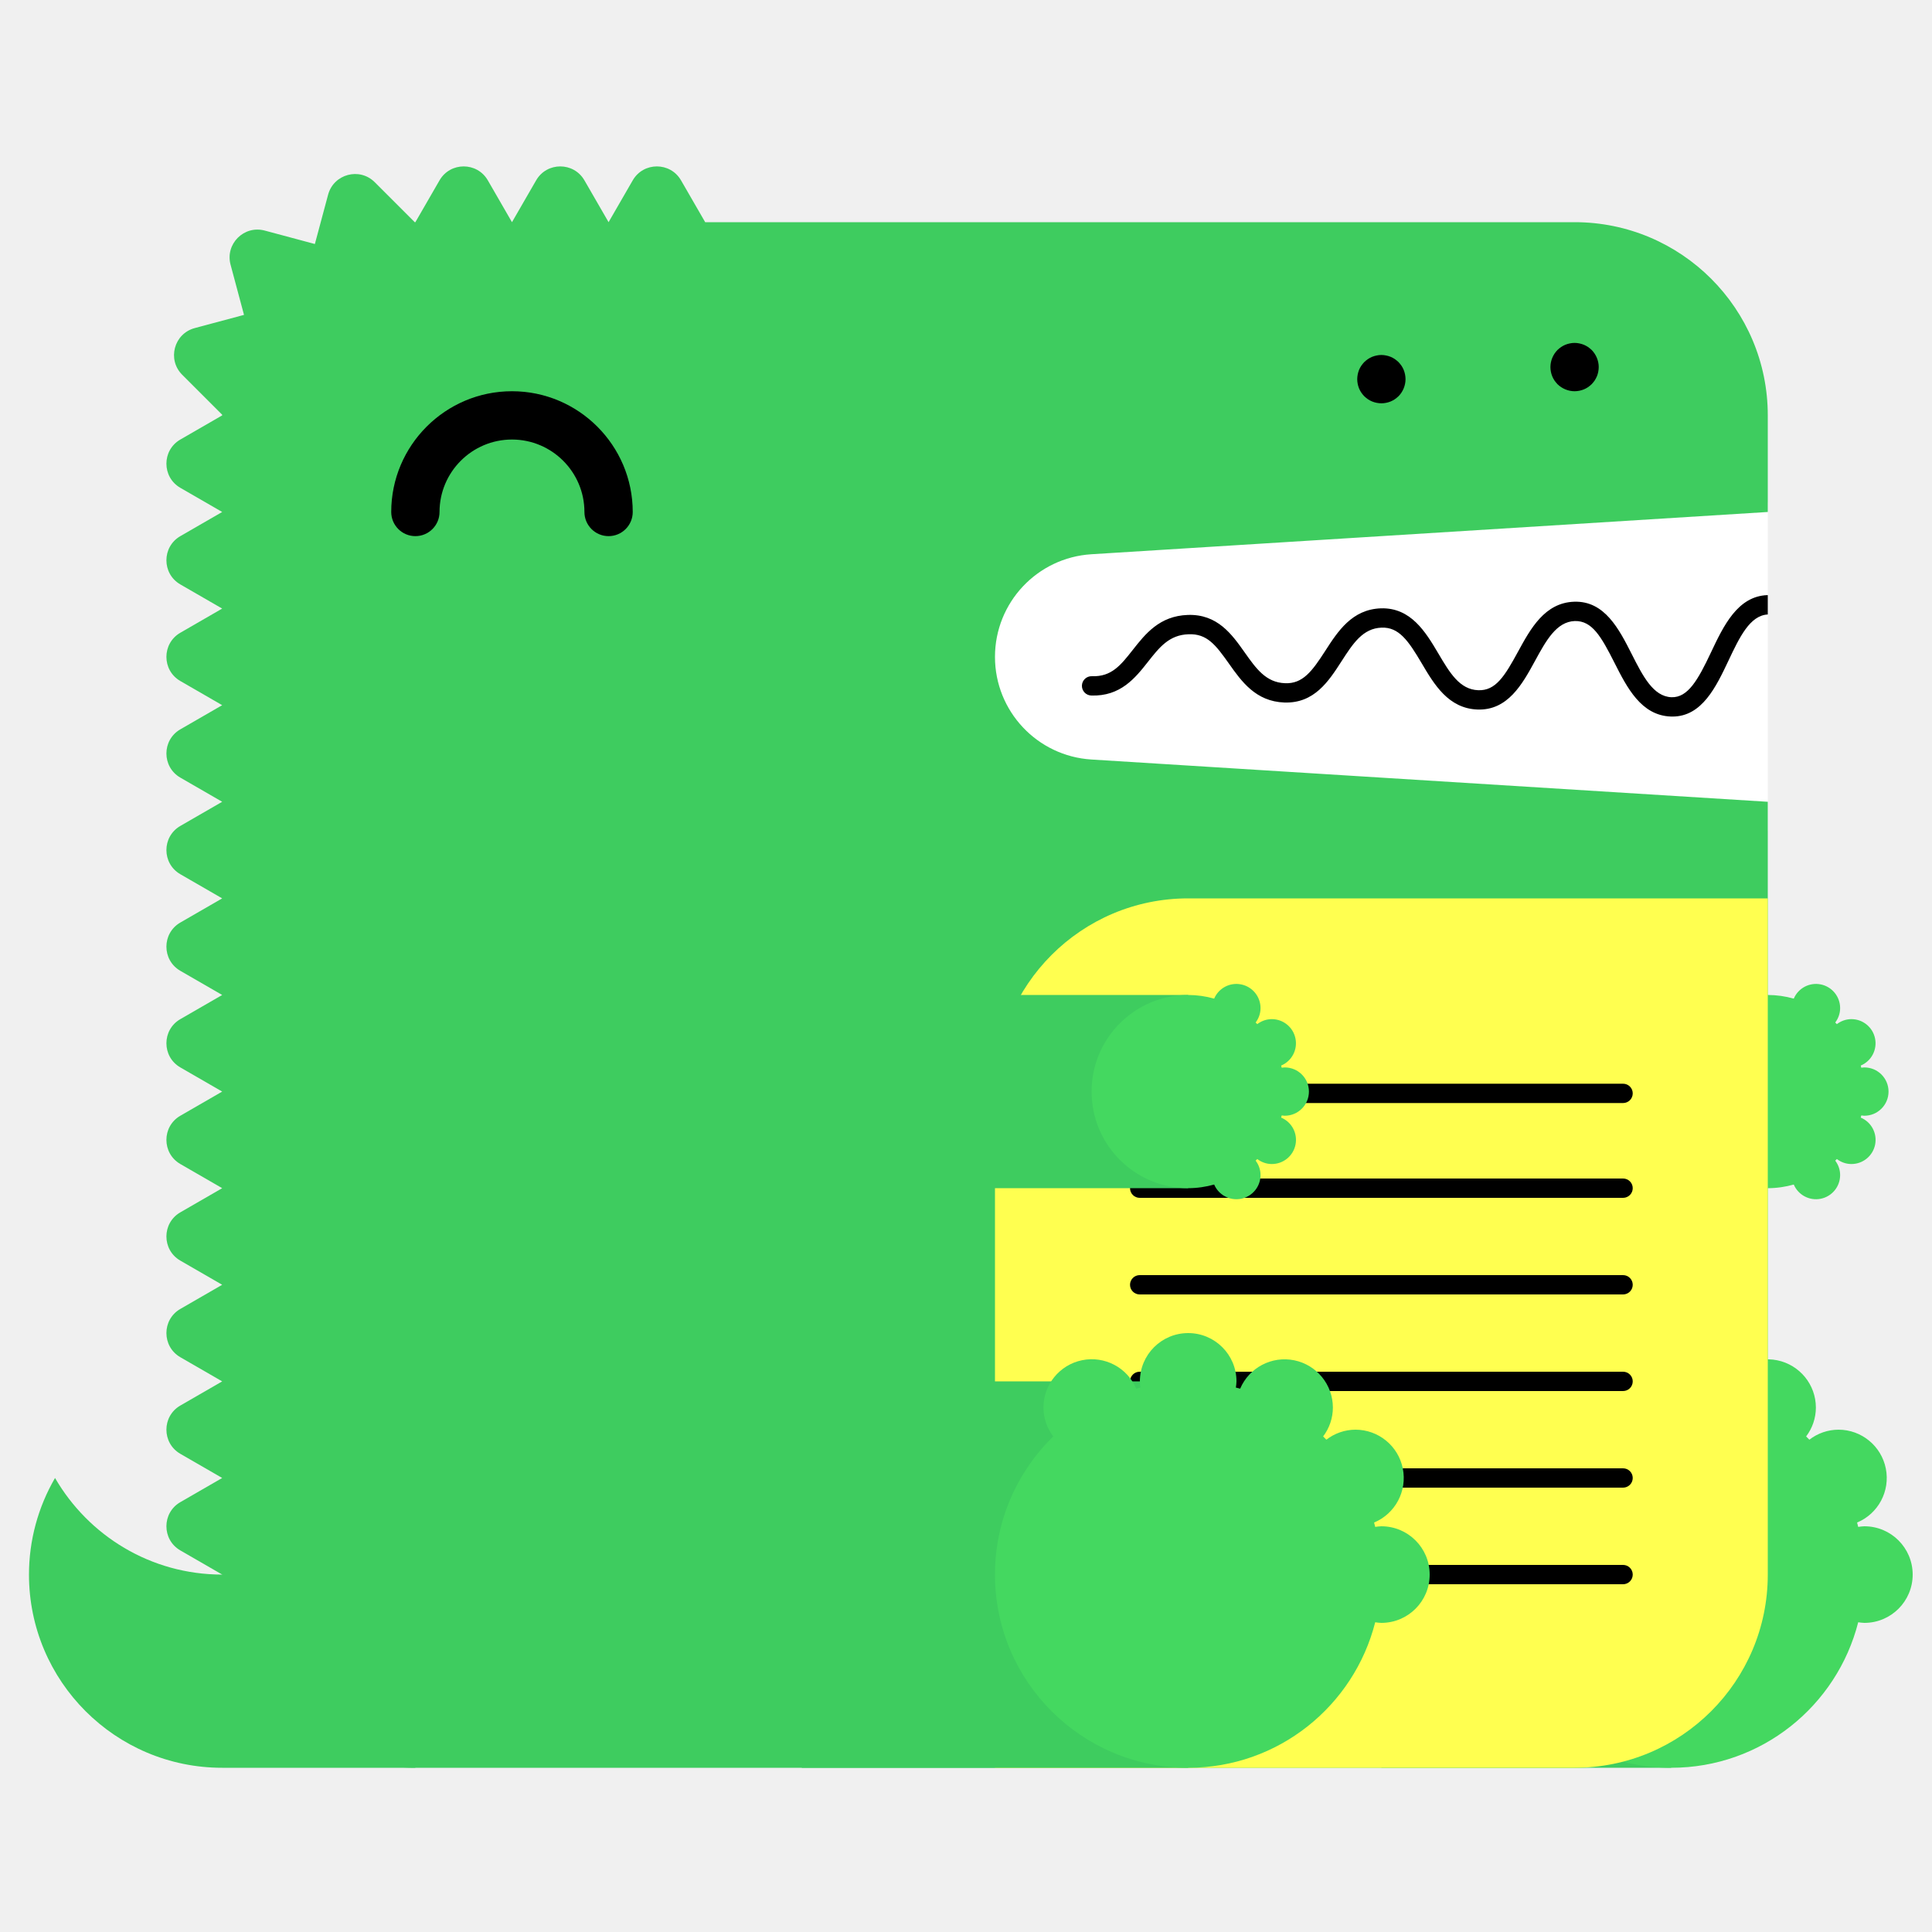
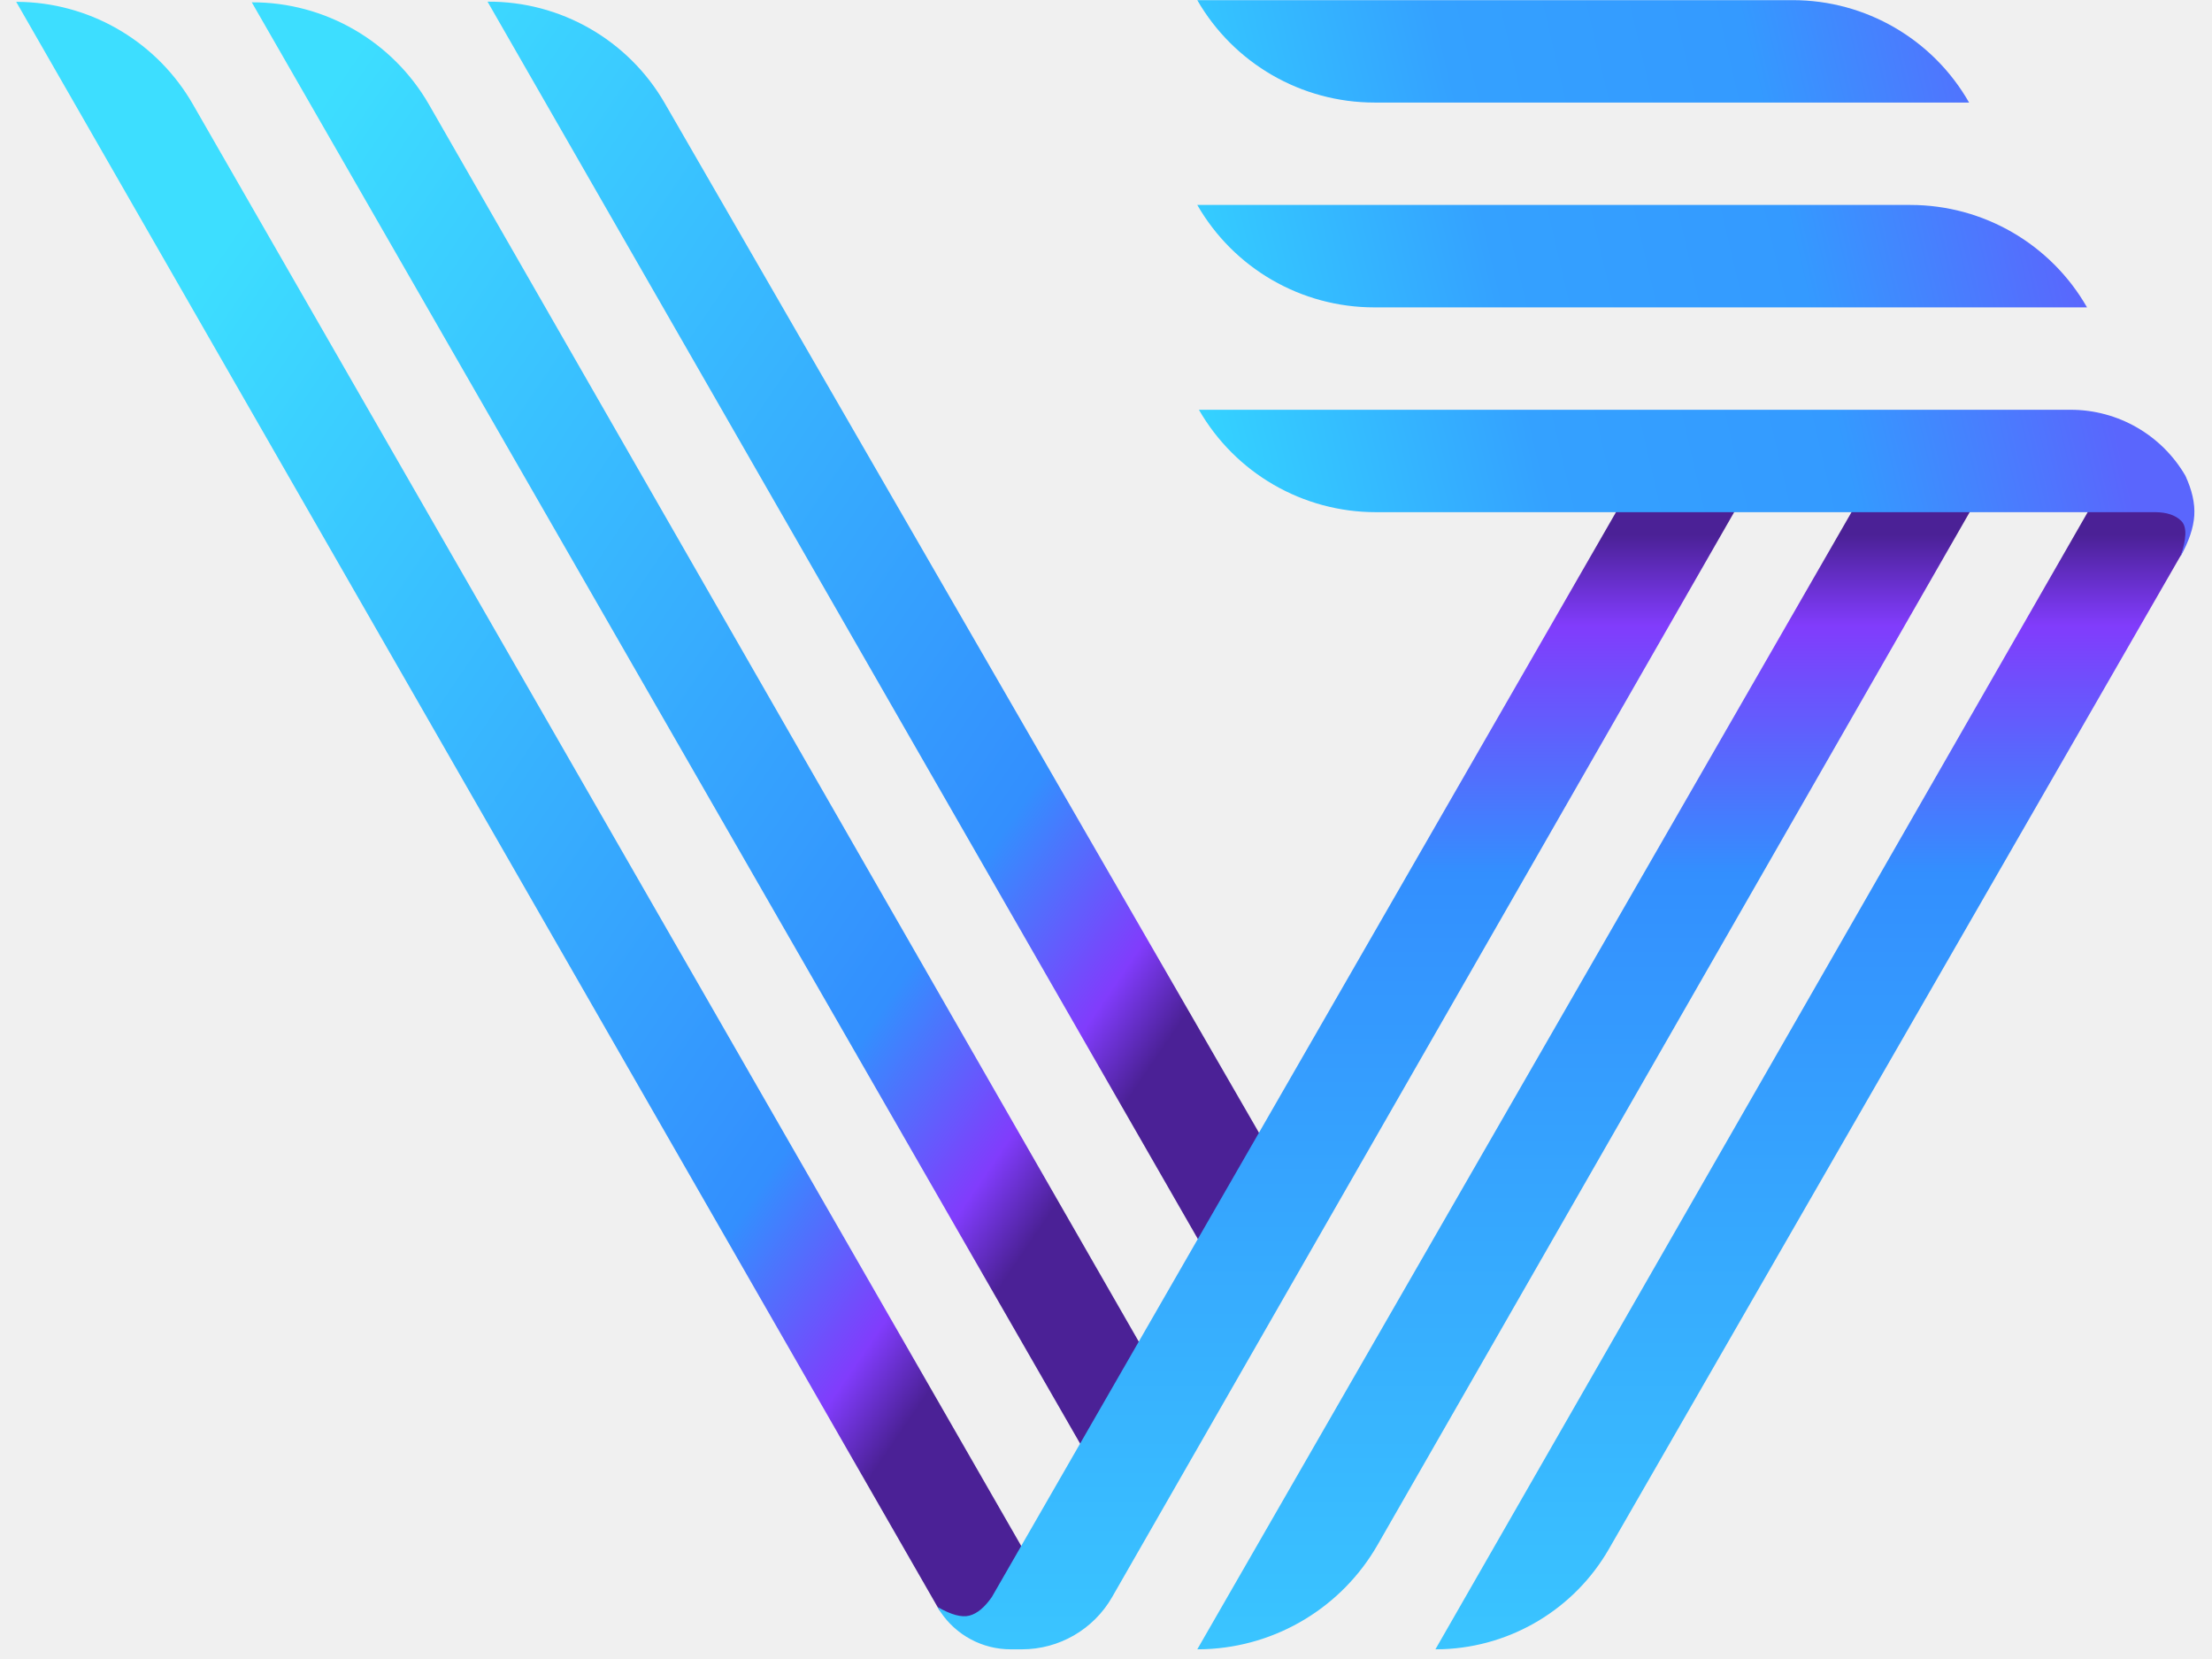
- <svg xmlns="http://www.w3.org/2000/svg" width="200" height="200" viewBox="0 0 200 200">
-   <g fill="none" fill-rule="evenodd">
-     <path fill="#FFF" d="M99 52h84v34H99z" />
-     <path d="M23 163c-7.398 0-13.843-4.027-17.303-10A19.886 19.886 0 0 0 3 163c0 11.046 8.954 20 20 20h20v-20H23z" fill="#3ECC5F" />
-     <path d="M112.98 57.376L183 53V43c0-11.046-8.954-20-20-20H73l-2.5-4.33c-1.112-1.925-3.889-1.925-5 0L63 23l-2.5-4.33c-1.111-1.925-3.889-1.925-5 0L53 23l-2.5-4.33c-1.111-1.925-3.889-1.925-5 0L43 23c-.022 0-.042.003-.065.003l-4.142-4.141c-1.57-1.571-4.252-.853-4.828 1.294l-1.369 5.104-5.192-1.392c-2.148-.575-4.111 1.389-3.535 3.536l1.39 5.193-5.102 1.367c-2.148.576-2.867 3.259-1.296 4.83l4.142 4.142c0 .021-.003.042-.003.064l-4.33 2.5c-1.925 1.111-1.925 3.889 0 5L23 53l-4.33 2.5c-1.925 1.111-1.925 3.889 0 5L23 63l-4.33 2.5c-1.925 1.111-1.925 3.889 0 5L23 73l-4.33 2.5c-1.925 1.111-1.925 3.889 0 5L23 83l-4.33 2.5c-1.925 1.111-1.925 3.889 0 5L23 93l-4.33 2.5c-1.925 1.111-1.925 3.889 0 5L23 103l-4.33 2.5c-1.925 1.111-1.925 3.889 0 5L23 113l-4.33 2.5c-1.925 1.111-1.925 3.889 0 5L23 123l-4.33 2.5c-1.925 1.111-1.925 3.889 0 5L23 133l-4.33 2.5c-1.925 1.111-1.925 3.889 0 5L23 143l-4.33 2.5c-1.925 1.111-1.925 3.889 0 5L23 153l-4.33 2.5c-1.925 1.111-1.925 3.889 0 5L23 163c0 11.046 8.954 20 20 20h120c11.046 0 20-8.954 20-20V83l-70.02-4.376A10.645 10.645 0 0 1 103 68c0-5.621 4.37-10.273 9.98-10.624" fill="#3ECC5F" />
-     <path fill="#3ECC5F" d="M143 183h30v-40h-30z" />
-     <path d="M193 158c-.219 0-.428.037-.639.064-.038-.15-.074-.301-.116-.451A5 5 0 0 0 190.32 148a4.96 4.96 0 0 0-3.016 1.036 26.531 26.531 0 0 0-.335-.336 4.955 4.955 0 0 0 1.011-2.987 5 5 0 0 0-9.599-1.959c-.148-.042-.297-.077-.445-.115.027-.211.064-.42.064-.639a5 5 0 0 0-5-5 5 5 0 0 0-5 5c0 .219.037.428.064.639-.148.038-.297.073-.445.115a4.998 4.998 0 0 0-9.599 1.959c0 1.125.384 2.151 1.011 2.987-3.717 3.632-6.031 8.693-6.031 14.3 0 11.046 8.954 20 20 20 9.339 0 17.16-6.41 19.361-15.064.211.027.42.064.639.064a5 5 0 0 0 5-5 5 5 0 0 0-5-5" fill="#44D860" />
-     <path fill="#3ECC5F" d="M153 123h30v-20h-30z" />
-     <path d="M193 115.5a2.5 2.5 0 1 0 0-5c-.109 0-.214.019-.319.032-.02-.075-.037-.15-.058-.225a2.501 2.501 0 0 0-.963-4.807c-.569 0-1.088.197-1.508.518a6.653 6.653 0 0 0-.168-.168c.314-.417.506-.931.506-1.494a2.5 2.5 0 0 0-4.8-.979A9.987 9.987 0 0 0 183 103c-5.522 0-10 4.478-10 10s4.478 10 10 10c.934 0 1.833-.138 2.69-.377a2.5 2.5 0 0 0 4.8-.979c0-.563-.192-1.077-.506-1.494.057-.055.113-.111.168-.168.42.321.939.518 1.508.518a2.5 2.5 0 0 0 .963-4.807c.021-.074.038-.15.058-.225.105.013.21.032.319.032" fill="#44D860" />
-     <path d="M63 55.5a2.5 2.5 0 0 1-2.5-2.5c0-4.136-3.364-7.5-7.5-7.5s-7.5 3.364-7.5 7.5a2.5 2.5 0 1 1-5 0c0-6.893 5.607-12.5 12.5-12.5S65.5 46.107 65.5 53a2.5 2.5 0 0 1-2.5 2.5" fill="#000" />
-     <path d="M103 183h60c11.046 0 20-8.954 20-20V93h-60c-11.046 0-20 8.954-20 20v70z" fill="#FFFF50" />
-     <path d="M168.02 124h-50.04a1 1 0 1 1 0-2h50.04a1 1 0 1 1 0 2m0 20h-50.04a1 1 0 1 1 0-2h50.04a1 1 0 1 1 0 2m0 20h-50.04a1 1 0 1 1 0-2h50.04a1 1 0 1 1 0 2m0-49.814h-50.04a1 1 0 1 1 0-2h50.04a1 1 0 1 1 0 2m0 19.814h-50.04a1 1 0 1 1 0-2h50.04a1 1 0 1 1 0 2m0 20h-50.04a1 1 0 1 1 0-2h50.04a1 1 0 1 1 0 2M183 61.611c-.012 0-.022-.006-.034-.005-3.09.105-4.552 3.196-5.842 5.923-1.346 2.85-2.387 4.703-4.093 4.647-1.889-.068-2.969-2.202-4.113-4.46-1.314-2.594-2.814-5.536-5.963-5.426-3.046.104-4.513 2.794-5.807 5.167-1.377 2.528-2.314 4.065-4.121 3.994-1.927-.07-2.951-1.805-4.136-3.813-1.321-2.236-2.848-4.75-5.936-4.664-2.994.103-4.465 2.385-5.763 4.4-1.373 2.13-2.335 3.428-4.165 3.351-1.973-.07-2.992-1.51-4.171-3.177-1.324-1.873-2.816-3.993-5.895-3.89-2.928.1-4.399 1.97-5.696 3.618-1.232 1.564-2.194 2.802-4.229 2.724a1 1 0 0 0-.072 2c3.017.101 4.545-1.8 5.872-3.487 1.177-1.496 2.193-2.787 4.193-2.855 1.926-.082 2.829 1.115 4.195 3.045 1.297 1.834 2.769 3.914 5.731 4.021 3.103.104 4.596-2.215 5.918-4.267 1.182-1.834 2.202-3.417 4.15-3.484 1.793-.067 2.769 1.35 4.145 3.681 1.297 2.197 2.766 4.686 5.787 4.796 3.125.108 4.634-2.62 5.949-5.035 1.139-2.088 2.214-4.06 4.119-4.126 1.793-.042 2.728 1.595 4.111 4.33 1.292 2.553 2.757 5.445 5.825 5.556l.169.003c3.064 0 4.518-3.075 5.805-5.794 1.139-2.41 2.217-4.68 4.067-4.773v-2z" fill="#000" />
-     <path fill="#3ECC5F" d="M83 183h40v-40H83z" />
-     <path d="M143 158c-.219 0-.428.037-.639.064-.038-.15-.074-.301-.116-.451A5 5 0 0 0 140.32 148a4.96 4.96 0 0 0-3.016 1.036 26.531 26.531 0 0 0-.335-.336 4.955 4.955 0 0 0 1.011-2.987 5 5 0 0 0-9.599-1.959c-.148-.042-.297-.077-.445-.115.027-.211.064-.42.064-.639a5 5 0 0 0-5-5 5 5 0 0 0-5 5c0 .219.037.428.064.639-.148.038-.297.073-.445.115a4.998 4.998 0 0 0-9.599 1.959c0 1.125.384 2.151 1.011 2.987-3.717 3.632-6.031 8.693-6.031 14.3 0 11.046 8.954 20 20 20 9.339 0 17.16-6.41 19.361-15.064.211.027.42.064.639.064a5 5 0 0 0 5-5 5 5 0 0 0-5-5" fill="#44D860" />
-     <path fill="#3ECC5F" d="M83 123h40v-20H83z" />
-     <path d="M133 115.5a2.5 2.5 0 1 0 0-5c-.109 0-.214.019-.319.032-.02-.075-.037-.15-.058-.225a2.501 2.501 0 0 0-.963-4.807c-.569 0-1.088.197-1.508.518a6.653 6.653 0 0 0-.168-.168c.314-.417.506-.931.506-1.494a2.5 2.5 0 0 0-4.8-.979A9.987 9.987 0 0 0 123 103c-5.522 0-10 4.478-10 10s4.478 10 10 10c.934 0 1.833-.138 2.69-.377a2.5 2.5 0 0 0 4.8-.979c0-.563-.192-1.077-.506-1.494.057-.055.113-.111.168-.168.42.321.939.518 1.508.518a2.5 2.5 0 0 0 .963-4.807c.021-.074.038-.15.058-.225.105.013.21.032.319.032" fill="#44D860" />
-     <path d="M143 41.75c-.16 0-.33-.02-.49-.05a2.52 2.52 0 0 1-.47-.14c-.15-.06-.29-.14-.431-.23-.13-.09-.259-.2-.38-.31-.109-.12-.219-.24-.309-.38s-.17-.28-.231-.43a2.619 2.619 0 0 1-.189-.96c0-.16.02-.33.05-.49.03-.16.08-.31.139-.47.061-.15.141-.29.231-.43.09-.13.2-.26.309-.38.121-.11.25-.22.38-.31.141-.09.281-.17.431-.23.149-.06.31-.11.47-.14.32-.07.65-.07.98 0 .159.03.32.08.47.14.149.06.29.14.43.23.13.09.259.2.38.31.11.12.22.25.31.38.09.14.17.28.23.43.06.16.11.31.14.47.029.16.05.33.05.49 0 .66-.271 1.31-.73 1.77-.121.11-.25.22-.38.31-.14.09-.281.17-.43.23a2.565 2.565 0 0 1-.96.19m20-1.25c-.66 0-1.3-.27-1.771-.73a3.802 3.802 0 0 1-.309-.38c-.09-.14-.17-.28-.231-.43a2.619 2.619 0 0 1-.189-.96c0-.66.27-1.3.729-1.77.121-.11.25-.22.38-.31.141-.09.281-.17.431-.23.149-.06.31-.11.47-.14.32-.07.66-.07.98 0 .159.03.32.08.47.14.149.06.29.14.43.23.13.09.259.2.38.31.459.47.73 1.11.73 1.77 0 .16-.021.33-.05.49-.03.16-.08.32-.14.47-.07.15-.14.29-.23.43-.09.13-.2.26-.31.38-.121.11-.25.22-.38.31-.14.09-.281.17-.43.23a2.565 2.565 0 0 1-.96.19" fill="#000" />
+ <svg xmlns="http://www.w3.org/2000/svg" width="72px" height="54px" viewBox="0 0 72 54" version="1.1">
+   <defs>
+     <linearGradient x1="75.294%" y1="83.876%" x2="8.009%" y2="23.948%" id="linearGradient-1">
+       <stop stop-color="#4B2196" offset="0%" />
+       <stop stop-color="#813CFC" offset="6.192%" />
+       <stop stop-color="#338FFE" offset="20.693%" />
+       <stop stop-color="#3DDEFF" offset="100%" />
+     </linearGradient>
+     <linearGradient x1="74.046%" y1="7.664%" x2="74.045%" y2="130.22%" id="linearGradient-2">
+       <stop stop-color="#4B2196" offset="0%" />
+       <stop stop-color="#813CFC" offset="6.131%" />
+       <stop stop-color="#338FFE" offset="22.817%" />
+       <stop stop-color="#3DDEFF" offset="100%" />
+     </linearGradient>
+     <linearGradient x1="88.8%" y1="51.952%" x2="-22.161%" y2="66.365%" id="linearGradient-3">
+       <stop stop-color="#5A66FD" offset="0%" />
+       <stop stop-color="#349AFF" offset="24.723%" />
+       <stop stop-color="#34A1FF" offset="51.65%" />
+       <stop stop-color="#34F3FF" offset="100%" />
+     </linearGradient>
+   </defs>
+   <g id="Page-1" stroke="none" stroke-width="1" fill="none" fill-rule="evenodd">
+     <g id="Desktop-HD-Copy-8" transform="translate(-291, -165)" fill-rule="nonzero">
+       <g id="Group-2" transform="translate(277, 142)">
+         <g id="Group" transform="translate(14.16667, 23)">
+           <g id="Group-3-Copy-15" transform="translate(0.166667, 0)">
+             <path d="M0.194,0.059 L0.457,0.065 C2.73,0.158 4.805,1.41 5.944,3.393 L5.944,3.393 L32.95,50.395 L31.6,52.636 L30.946,52.99 L30.239,52.403 L0.194,0.059 Z M7.862,0.075 C10.244,0.069 12.446,1.341 13.632,3.407 L36.77,43.733 L34.863,47.057 L7.862,0.075 Z M15.536,0.054 C17.913,0.038 20.116,1.3 21.304,3.359 L40.689,36.945 L38.699,40.403 L15.536,0.054 Z" id="Combined-Shape" fill="url(#linearGradient-1)" />
+             <path d="M61.203,14.463 L64.095,16.12 L44.507,50.284 C43.344,52.312 41.221,53.591 38.897,53.68 L38.638,53.685 L61.203,14.463 Z M53.537,14.463 L56.429,16.12 L35.866,51.985 C35.263,53.036 34.143,53.685 32.931,53.685 L32.563,53.685 C31.644,53.685 30.79,53.226 30.282,52.47 L30.179,52.304 C30.62,52.56 30.968,52.654 31.221,52.588 C31.474,52.522 31.717,52.319 31.952,51.98 L53.537,14.463 Z M68.906,14.429 L70.805,15.517 L70.924,17.32 L70.675,18.038 L52.036,50.42 C50.917,52.365 48.878,53.592 46.647,53.68 L46.389,53.685 L68.906,14.429 Z" id="Combined-Shape" fill="url(#linearGradient-2)" />
+             <path d="M67.069,13.338 C68.604,13.338 70.024,14.154 70.798,15.48 C71.017,15.95 71.115,16.383 71.09,16.78 C71.066,17.177 70.914,17.627 70.635,18.128 C70.843,17.537 70.854,17.147 70.668,16.958 C70.482,16.77 70.2,16.674 69.823,16.671 L69.823,16.671 L44.449,16.671 C42.071,16.671 39.875,15.4 38.691,13.338 L38.691,13.338 Z M61.849,6.671 C64.225,6.671 66.419,7.943 67.599,10.005 L67.599,10.005 L44.396,10.005 C42.018,10.005 39.822,8.733 38.638,6.671 L38.638,6.671 Z M58.021,0.005 C60.394,0.005 62.584,1.277 63.76,3.338 L63.76,3.338 L44.406,3.338 C42.026,3.338 39.826,2.067 38.638,0.005 L38.638,0.005 Z" id="Combined-Shape" fill="url(#linearGradient-3)" />
+           </g>
+         </g>
+       </g>
+     </g>
  </g>
</svg>
